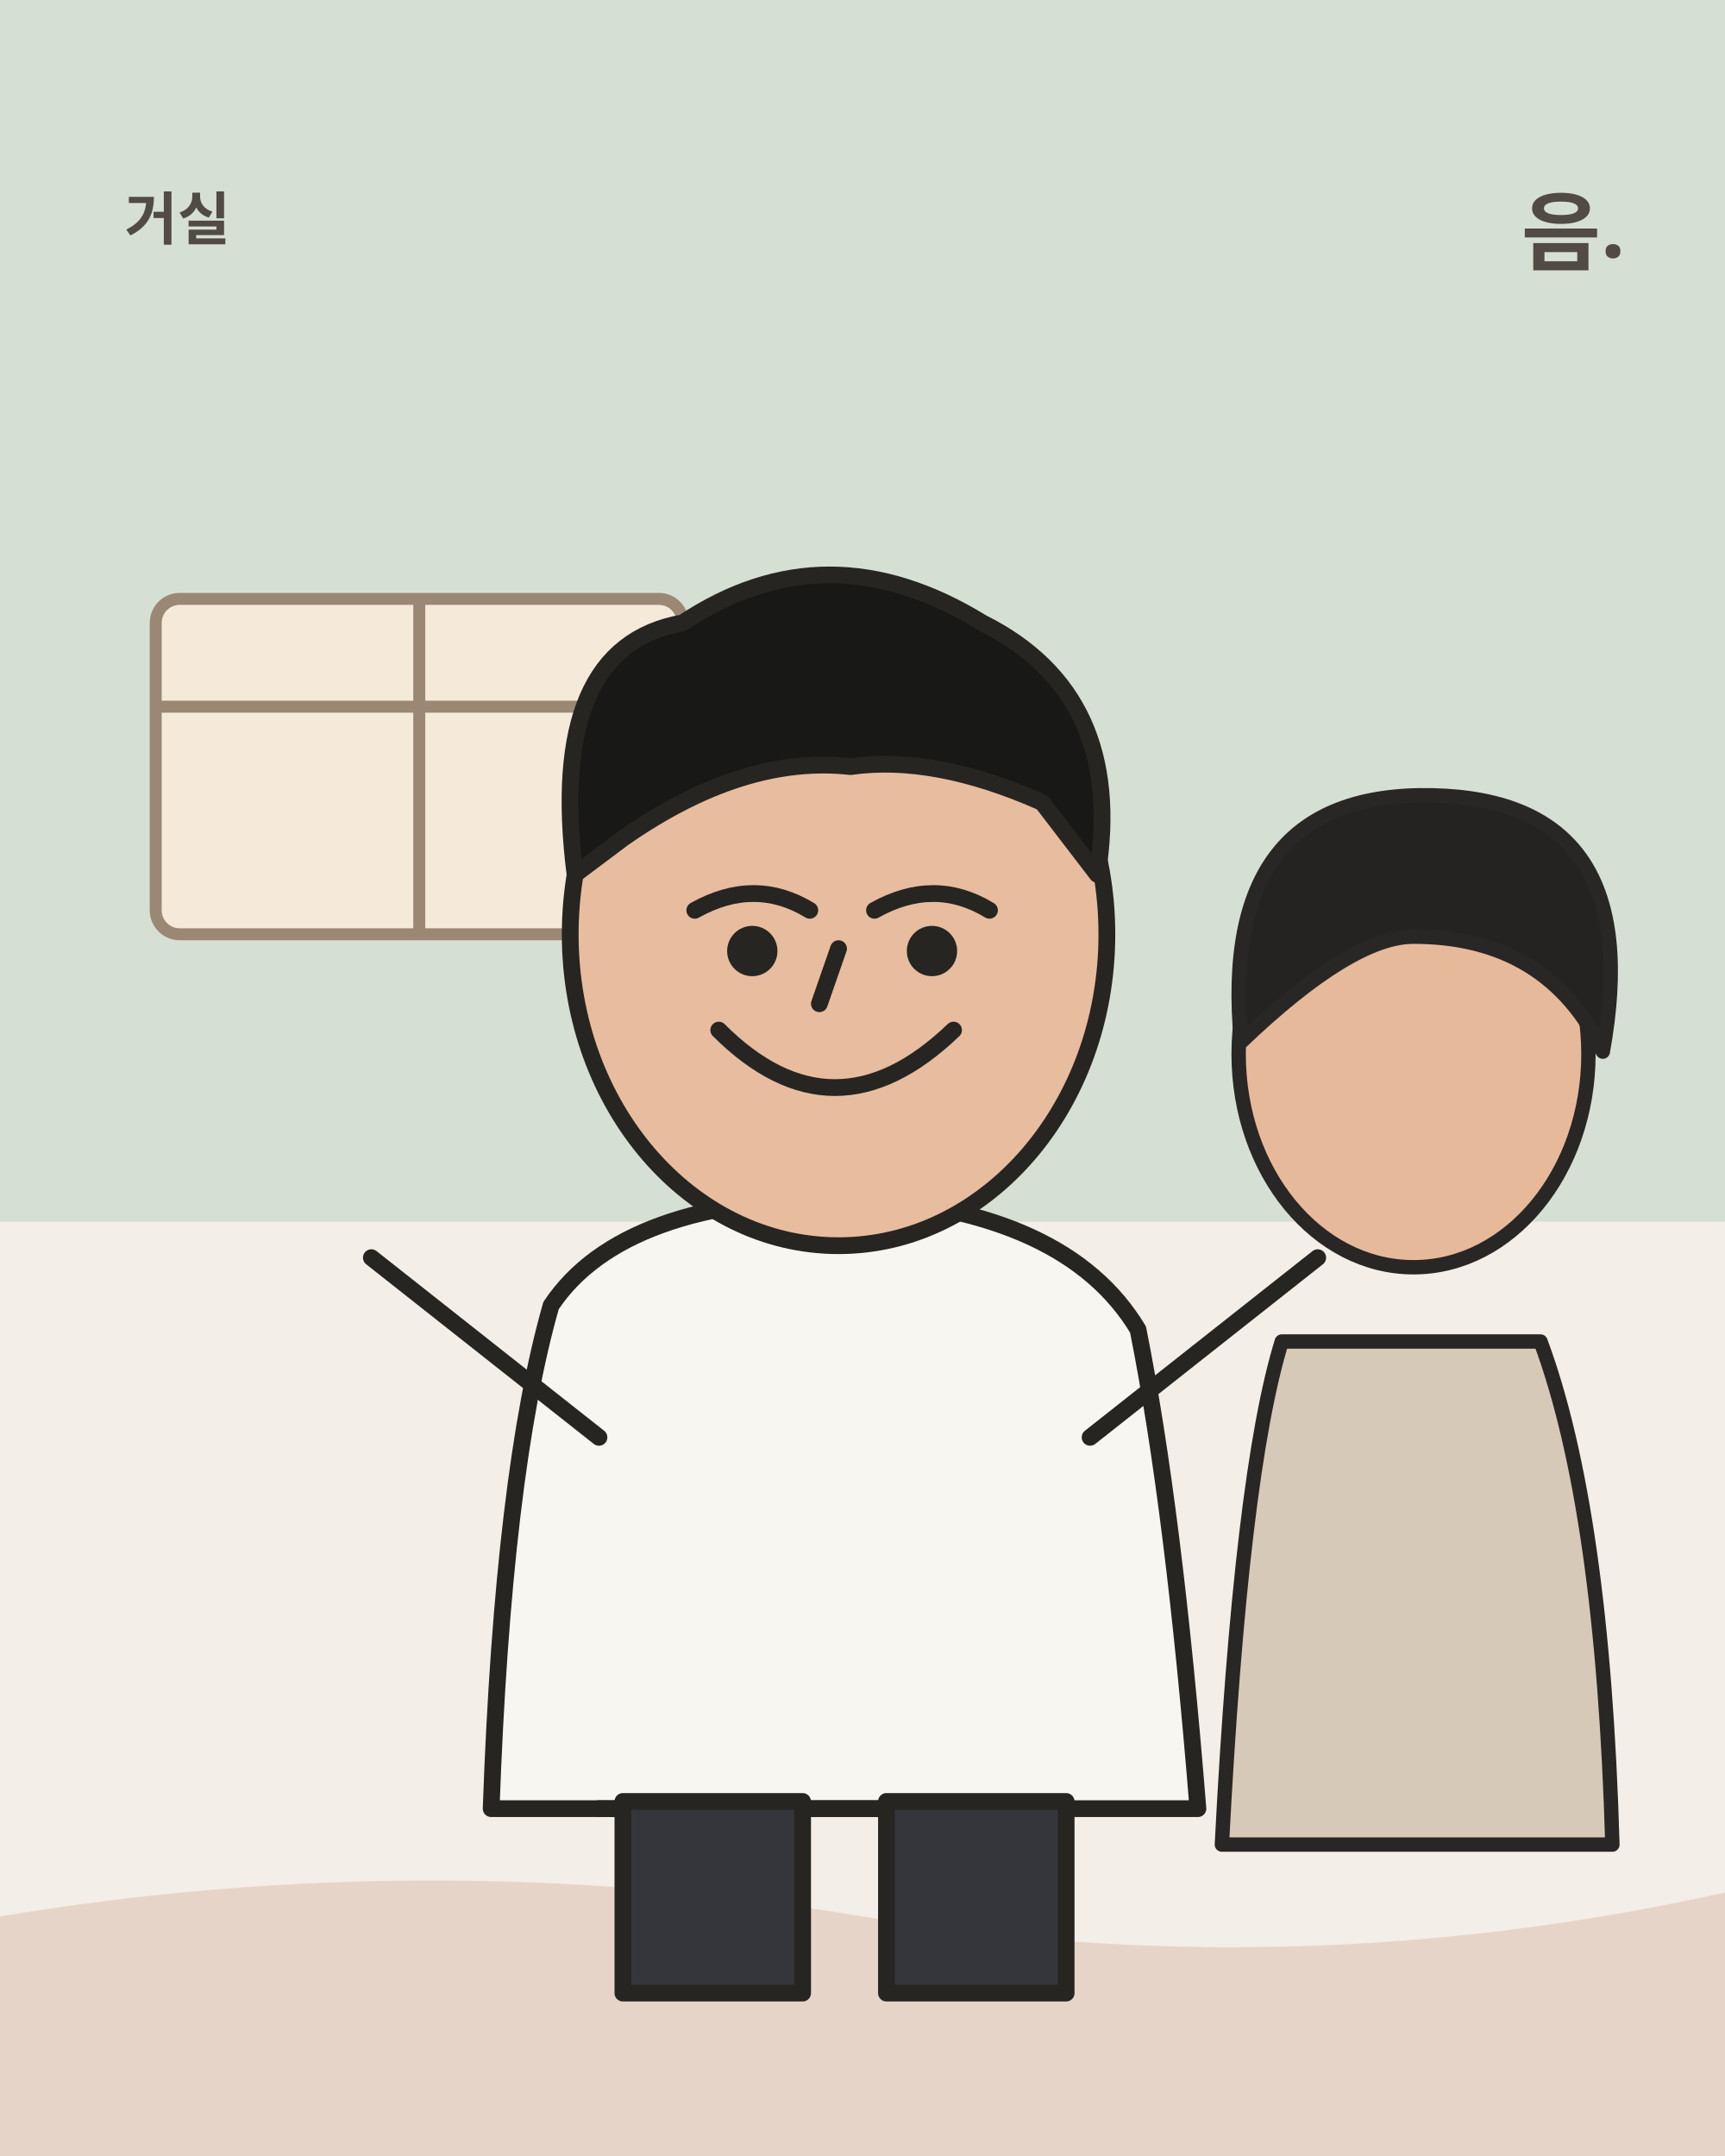
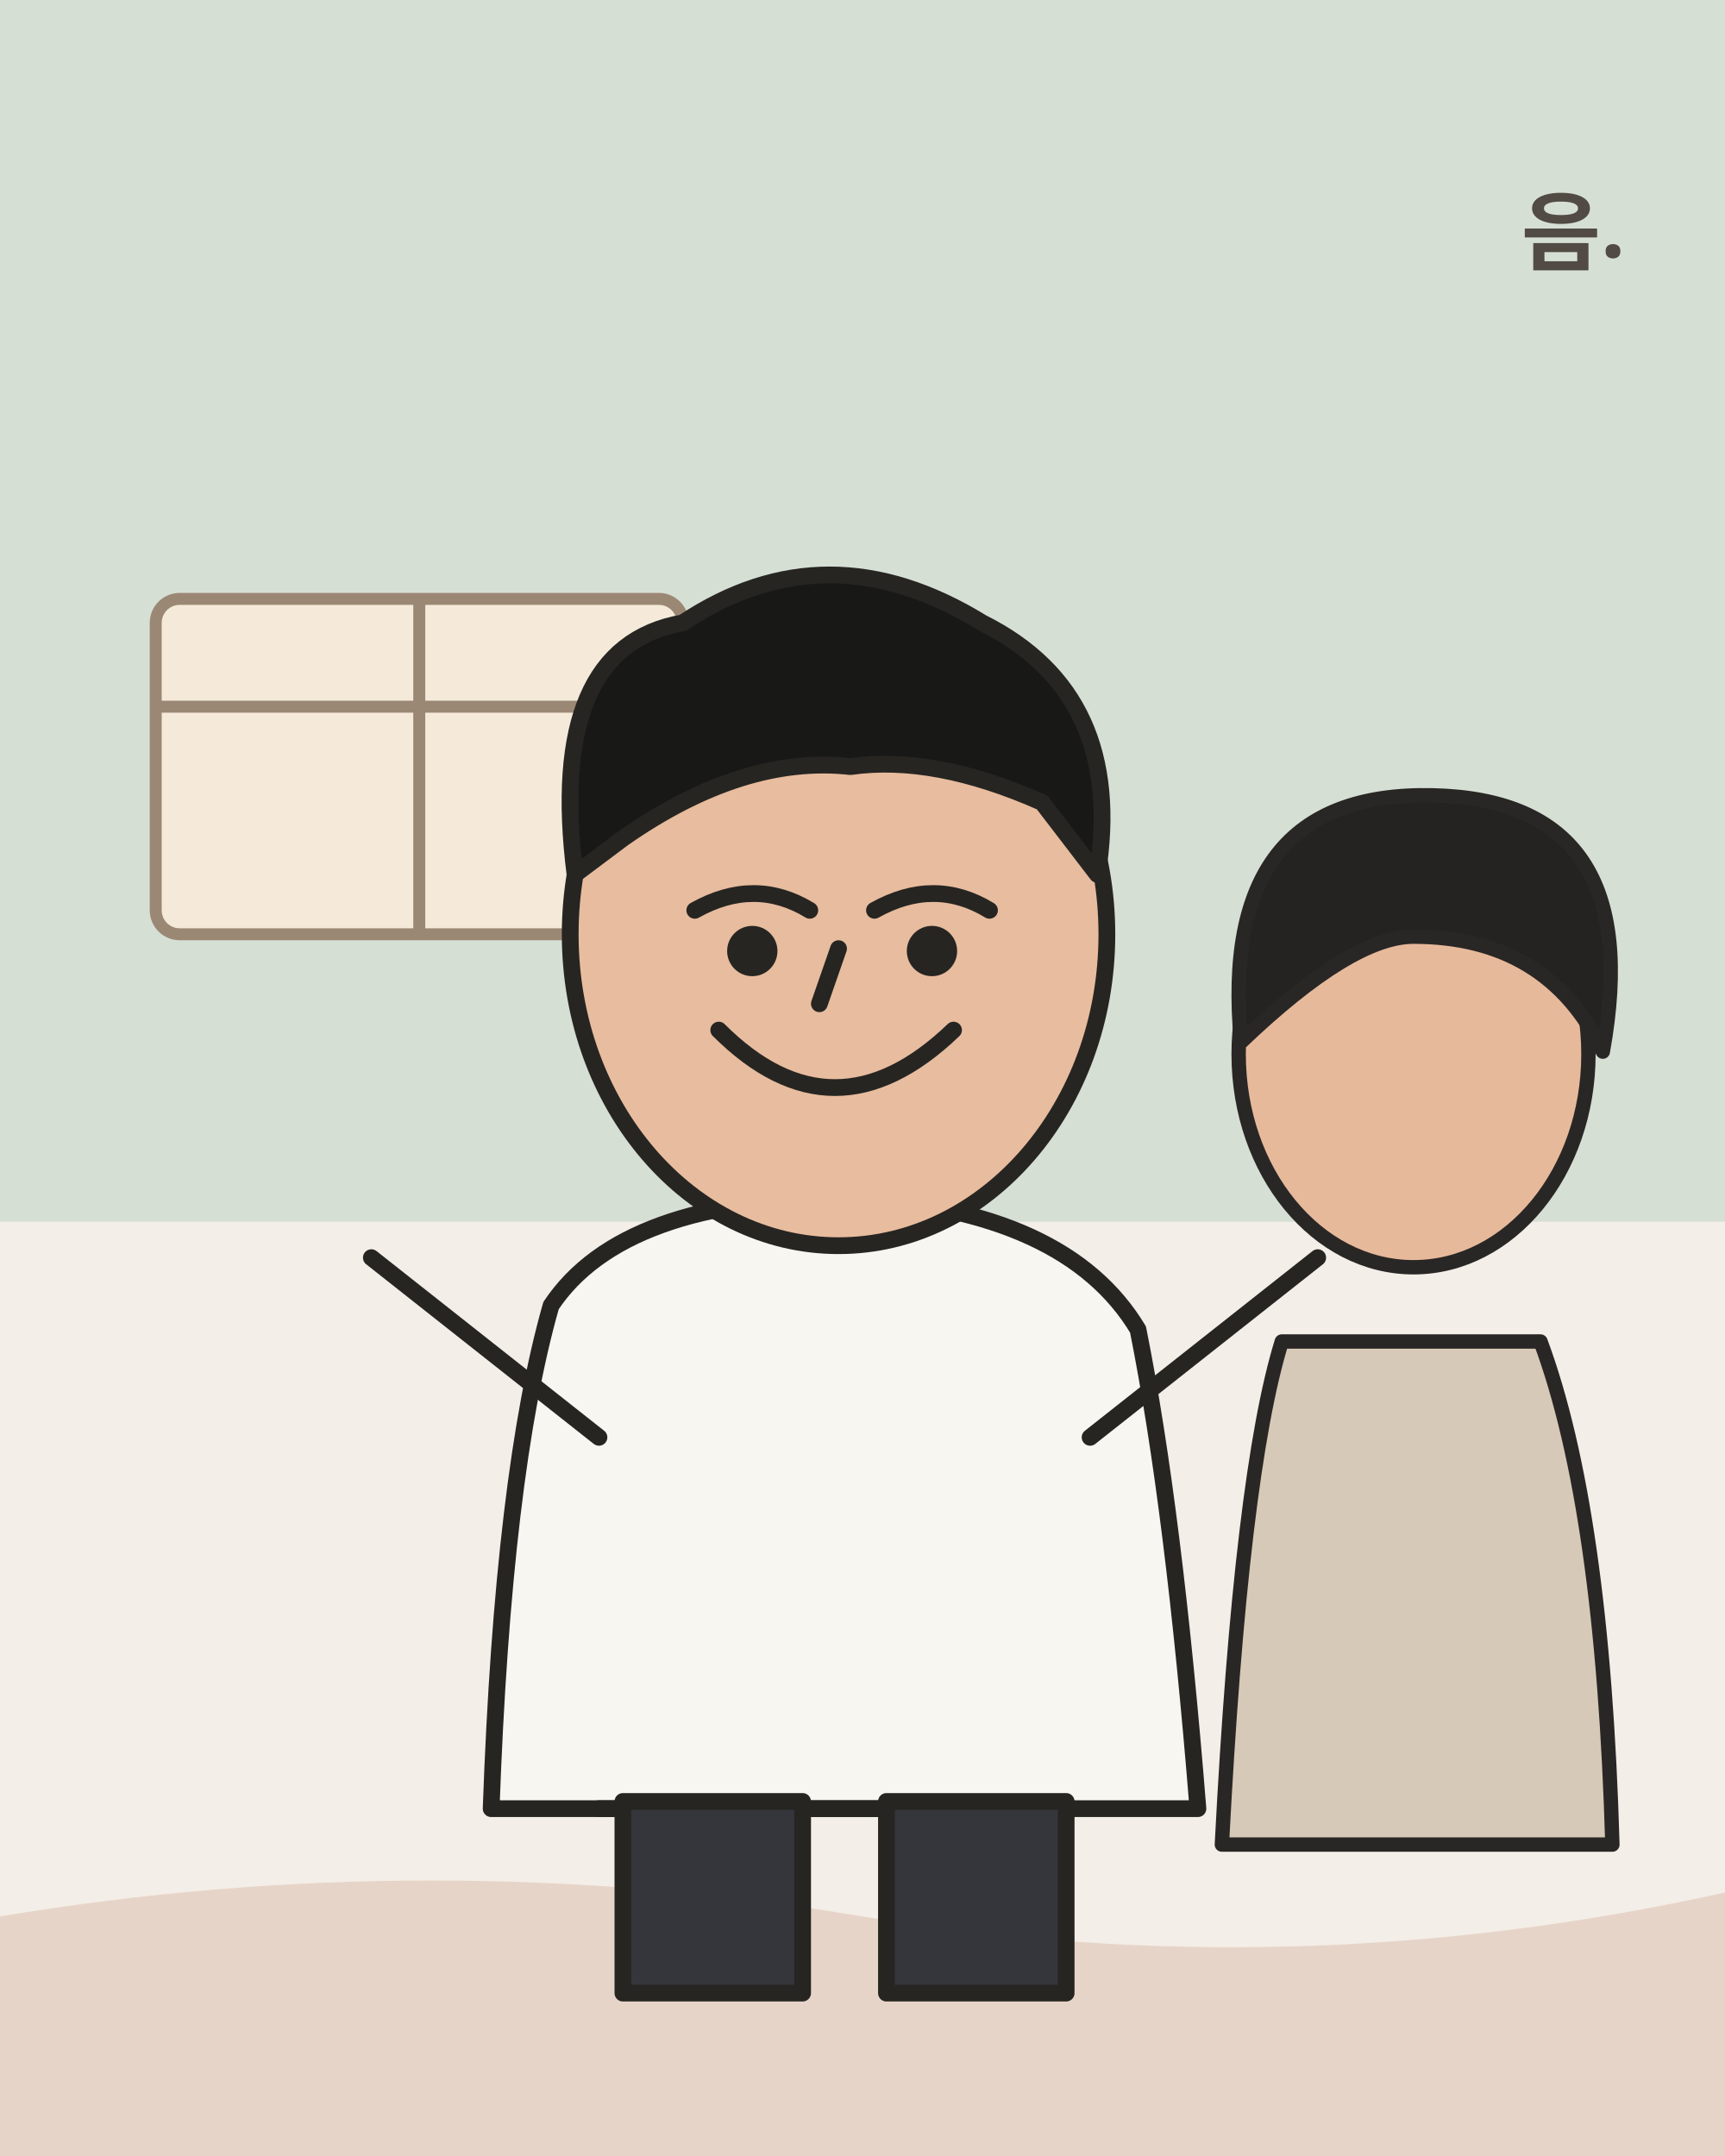
<svg xmlns="http://www.w3.org/2000/svg" viewBox="0 0 720 900" role="img" aria-label="웹툰 장면">
  <rect width="720" height="900" fill="#f3eee7" />
  <rect x="0" y="0" width="720" height="510" fill="#d6dfd4" />
  <rect x="65" y="250" width="220" height="140" rx="10" fill="#f5ead9" stroke="#9b8874" stroke-width="5" />
  <path d="M65 295h220M175 250v140" stroke="#9b8874" stroke-width="5" />
  <path d="M0 800 Q180 770 360 800 T720 790V900H0Z" fill="#d9b4a1" opacity=".45" />
  <g stroke="#262522" stroke-width="7" stroke-linecap="round" stroke-linejoin="round">
    <path d="M205 755 Q210 615 230 545 Q260 500 355 500 Q445 505 475 555 Q490 630 500 755Z" fill="#f7f6f1" />
    <path d="M250 755h195" fill="none" />
    <ellipse cx="350" cy="390" rx="112" ry="130" fill="#e8bc9e" />
    <path d="M240 365 Q228 270 285 260 Q345 220 410 260 Q470 290 458 365 L435 335 Q390 315 355 320 Q310 315 260 350Z" fill="#181817" />
    <path d="M290 380q25 -14 48 0M365 380q25 -14 48 0M300 430q48 48 98 0" fill="none" />
    <circle cx="314" cy="397" r="7" fill="#262522" />
    <circle cx="389" cy="397" r="7" fill="#262522" />
    <path d="M350 396l-8 23" fill="none" />
    <path d="M250 600l-95-75M455 600l95-75" fill="none" />
    <rect x="260" y="752" width="75" height="80" fill="#34363b" />
    <rect x="370" y="752" width="75" height="80" fill="#34363b" />
  </g>
  <g stroke="#292725" stroke-width="6" stroke-linejoin="round">
    <path d="M510 770q8-155 25-210h108q26 70 30 210z" fill="#d7c9b7" />
    <ellipse cx="590" cy="440" rx="73" ry="89" fill="#e7b99b" />
    <path d="M518 435q-10-105 80-103t71 107q-23-48-79-48-26 0-72 44" fill="#242322" />
  </g>
  <g font-family="sans-serif" font-weight="700" fill="#514b43">
-     <text x="52" y="100" font-size="24">거실</text>
    <text x="635" y="110" font-size="36">음.</text>
  </g>
</svg>
